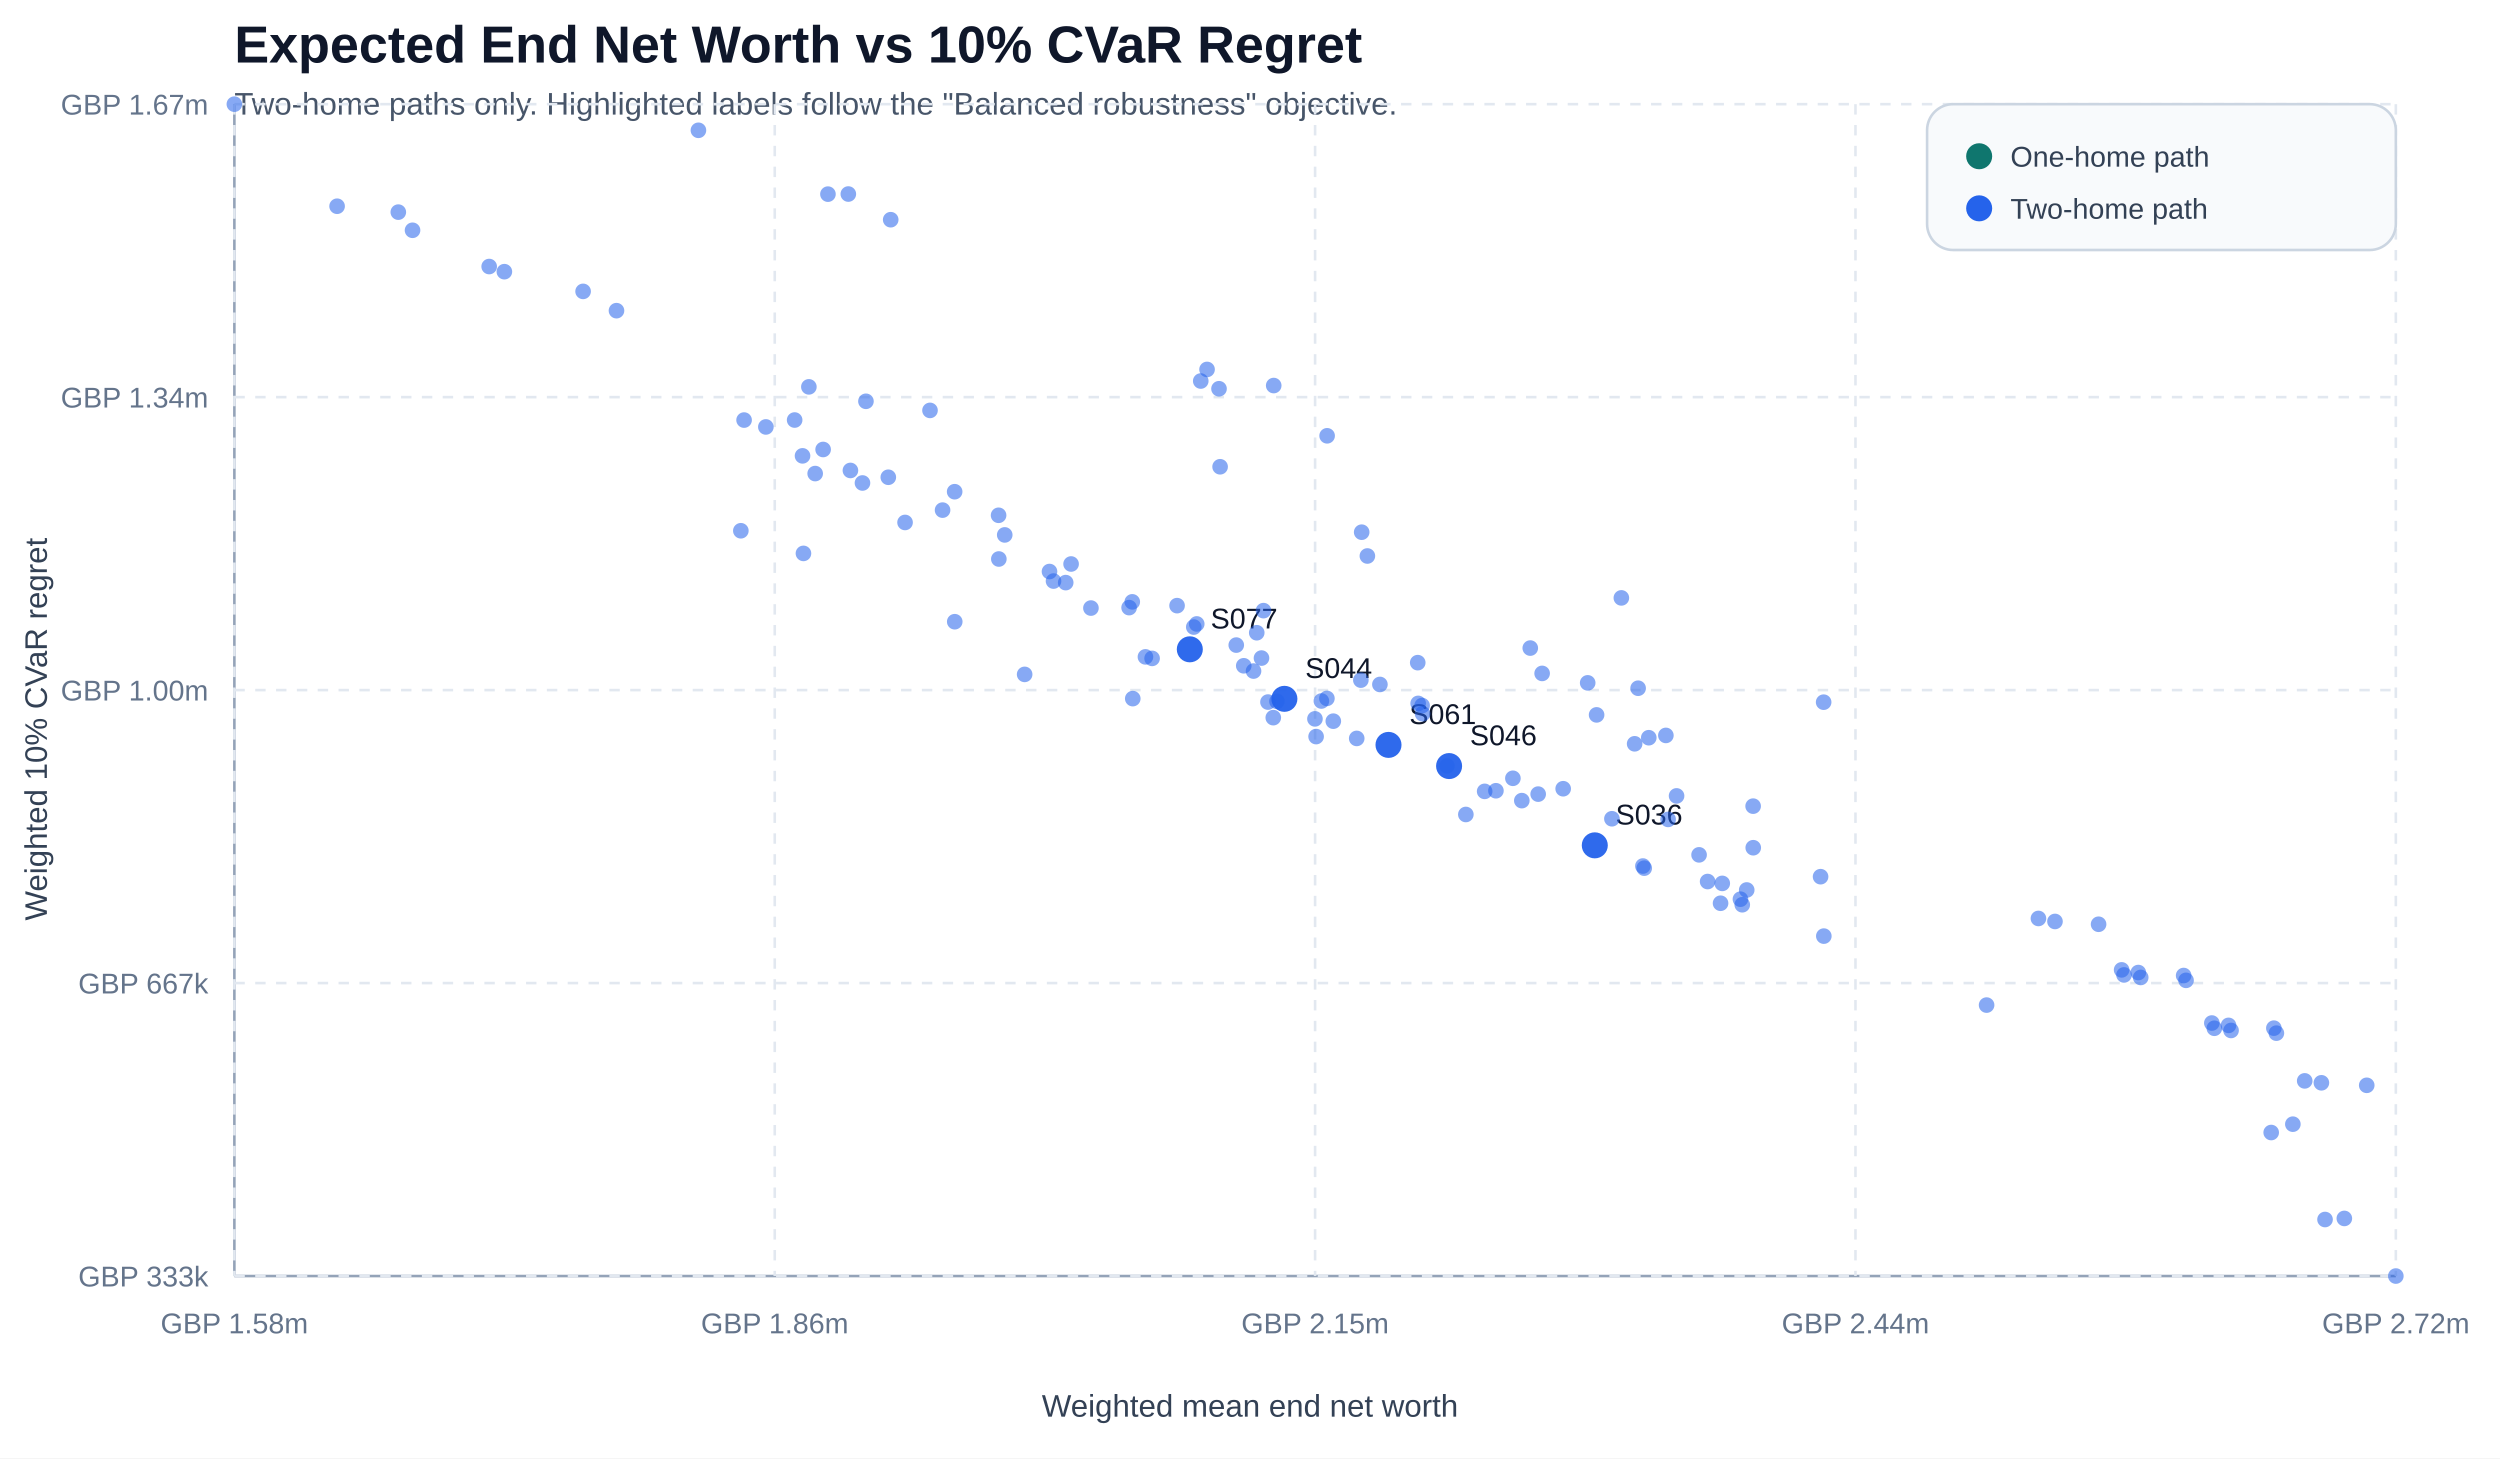
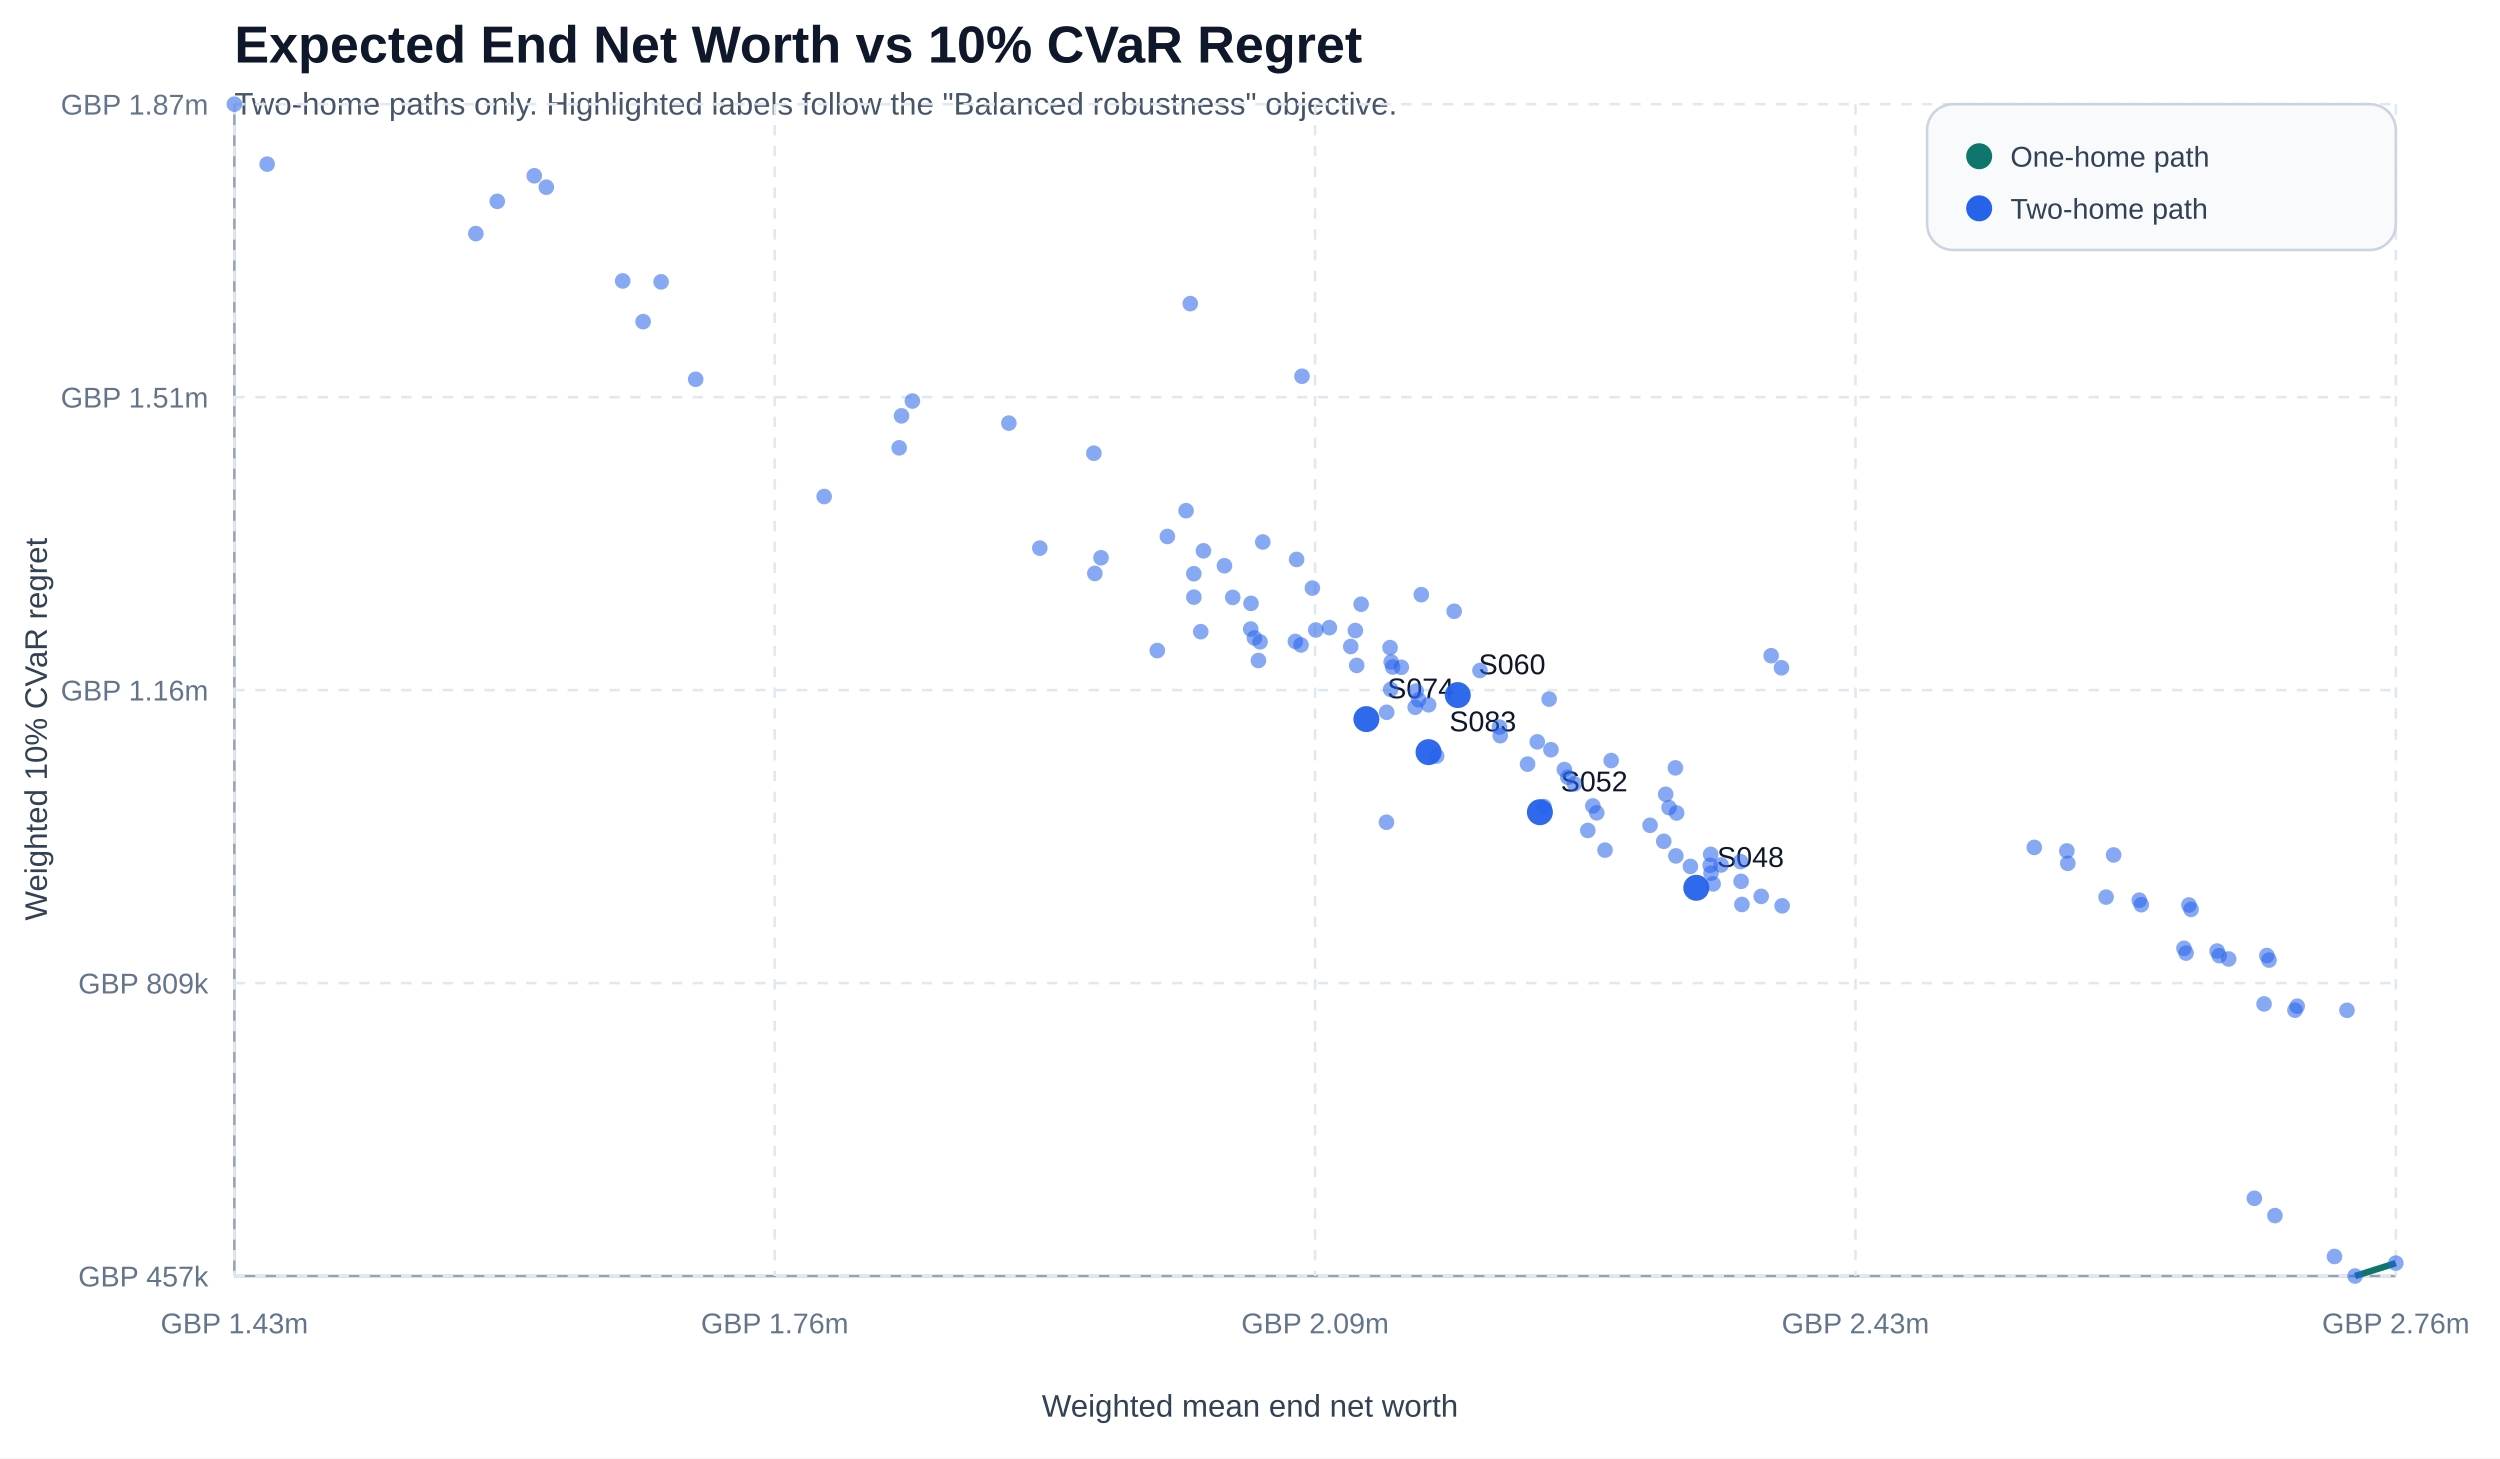
<svg xmlns="http://www.w3.org/2000/svg" width="960" height="560" viewBox="0 0 960 560">
  <rect width="960" height="560" fill="#ffffff" />
  <text x="90" y="24" font-size="20" font-family="Arial, sans-serif" font-weight="700" fill="#0f172a">Expected End Net Worth vs 10% CVaR Regret</text>
  <text x="90" y="44" font-size="12" font-family="Arial, sans-serif" fill="#475569">Two-home paths only. Highlighted labels follow the "Balanced robustness" objective.</text>
  <line x1="90" y1="490" x2="920" y2="490" stroke="#94a3b8" />
  <line x1="90" y1="40" x2="90" y2="490" stroke="#94a3b8" />
  <line x1="90" y1="40" x2="90" y2="490" stroke="#e2e8f0" stroke-dasharray="4 4" />
  <line x1="90" y1="490" x2="920" y2="490" stroke="#e2e8f0" stroke-dasharray="4 4" />
-   <text x="90" y="512" text-anchor="middle" font-size="11" font-family="Arial, sans-serif" fill="#64748b">GBP 1.58m</text>
-   <text x="80" y="494" text-anchor="end" font-size="11" font-family="Arial, sans-serif" fill="#64748b">GBP 333k</text>
+   <text x="90" y="512" text-anchor="middle" font-size="11" font-family="Arial, sans-serif" fill="#64748b">GBP 1.43m</text>
+   <text x="80" y="494" text-anchor="end" font-size="11" font-family="Arial, sans-serif" fill="#64748b">GBP 457k</text>
  <line x1="297.5" y1="40" x2="297.5" y2="490" stroke="#e2e8f0" stroke-dasharray="4 4" />
  <line x1="90" y1="377.5" x2="920" y2="377.5" stroke="#e2e8f0" stroke-dasharray="4 4" />
-   <text x="297.5" y="512" text-anchor="middle" font-size="11" font-family="Arial, sans-serif" fill="#64748b">GBP 1.86m</text>
-   <text x="80" y="381.5" text-anchor="end" font-size="11" font-family="Arial, sans-serif" fill="#64748b">GBP 667k</text>
+   <text x="297.5" y="512" text-anchor="middle" font-size="11" font-family="Arial, sans-serif" fill="#64748b">GBP 1.76m</text>
+   <text x="80" y="381.5" text-anchor="end" font-size="11" font-family="Arial, sans-serif" fill="#64748b">GBP 809k</text>
  <line x1="505" y1="40" x2="505" y2="490" stroke="#e2e8f0" stroke-dasharray="4 4" />
  <line x1="90" y1="265" x2="920" y2="265" stroke="#e2e8f0" stroke-dasharray="4 4" />
-   <text x="505" y="512" text-anchor="middle" font-size="11" font-family="Arial, sans-serif" fill="#64748b">GBP 2.15m</text>
-   <text x="80" y="269" text-anchor="end" font-size="11" font-family="Arial, sans-serif" fill="#64748b">GBP 1.00m</text>
+   <text x="505" y="512" text-anchor="middle" font-size="11" font-family="Arial, sans-serif" fill="#64748b">GBP 2.09m</text>
+   <text x="80" y="269" text-anchor="end" font-size="11" font-family="Arial, sans-serif" fill="#64748b">GBP 1.16m</text>
  <line x1="712.5" y1="40" x2="712.5" y2="490" stroke="#e2e8f0" stroke-dasharray="4 4" />
  <line x1="90" y1="152.5" x2="920" y2="152.5" stroke="#e2e8f0" stroke-dasharray="4 4" />
-   <text x="712.5" y="512" text-anchor="middle" font-size="11" font-family="Arial, sans-serif" fill="#64748b">GBP 2.44m</text>
-   <text x="80" y="156.5" text-anchor="end" font-size="11" font-family="Arial, sans-serif" fill="#64748b">GBP 1.34m</text>
+   <text x="712.5" y="512" text-anchor="middle" font-size="11" font-family="Arial, sans-serif" fill="#64748b">GBP 2.43m</text>
+   <text x="80" y="156.5" text-anchor="end" font-size="11" font-family="Arial, sans-serif" fill="#64748b">GBP 1.51m</text>
  <line x1="920" y1="40" x2="920" y2="490" stroke="#e2e8f0" stroke-dasharray="4 4" />
  <line x1="90" y1="40" x2="920" y2="40" stroke="#e2e8f0" stroke-dasharray="4 4" />
-   <text x="920" y="512" text-anchor="middle" font-size="11" font-family="Arial, sans-serif" fill="#64748b">GBP 2.72m</text>
-   <text x="80" y="44" text-anchor="end" font-size="11" font-family="Arial, sans-serif" fill="#64748b">GBP 1.67m</text>
-   <polyline points="920,490" fill="none" stroke="#0f766e" stroke-width="2.5" />
-   <circle cx="493.206" cy="268.352" r="5" fill="#2563eb" opacity="0.95" />
-   <text x="501.206" y="260.352" font-size="11" font-family="Arial, sans-serif" fill="#0f172a">S044</text>
-   <circle cx="556.45" cy="294.17" r="5" fill="#2563eb" opacity="0.95" />
-   <text x="564.45" y="286.17" font-size="11" font-family="Arial, sans-serif" fill="#0f172a">S046</text>
-   <circle cx="533.185" cy="286.042" r="5" fill="#2563eb" opacity="0.95" />
-   <text x="541.185" y="278.042" font-size="11" font-family="Arial, sans-serif" fill="#0f172a">S061</text>
-   <circle cx="612.4" cy="324.614" r="5" fill="#2563eb" opacity="0.95" />
-   <text x="620.4" y="316.614" font-size="11" font-family="Arial, sans-serif" fill="#0f172a">S036</text>
-   <circle cx="456.886" cy="249.338" r="5" fill="#2563eb" opacity="0.95" />
-   <text x="464.886" y="241.338" font-size="11" font-family="Arial, sans-serif" fill="#0f172a">S077</text>
-   <circle cx="555.642" cy="294.105" r="3" fill="#2563eb" opacity="0.55" />
-   <circle cx="507.412" cy="269.185" r="3" fill="#2563eb" opacity="0.55" />
-   <circle cx="418.918" cy="233.496" r="3" fill="#2563eb" opacity="0.55" />
-   <circle cx="584.376" cy="307.441" r="3" fill="#2563eb" opacity="0.55" />
-   <circle cx="481.358" cy="257.686" r="3" fill="#2563eb" opacity="0.55" />
-   <circle cx="477.601" cy="255.661" r="3" fill="#2563eb" opacity="0.55" />
-   <circle cx="630.873" cy="332.556" r="3" fill="#2563eb" opacity="0.55" />
-   <circle cx="484.412" cy="252.699" r="3" fill="#2563eb" opacity="0.55" />
-   <circle cx="458.408" cy="240.79" r="3" fill="#2563eb" opacity="0.55" />
-   <circle cx="383.555" cy="214.656" r="3" fill="#2563eb" opacity="0.55" />
-   <circle cx="433.577" cy="233.325" r="3" fill="#2563eb" opacity="0.55" />
-   <circle cx="403.006" cy="219.469" r="3" fill="#2563eb" opacity="0.55" />
-   <circle cx="434.98" cy="268.269" r="3" fill="#2563eb" opacity="0.55" />
-   <circle cx="544.574" cy="270.106" r="3" fill="#2563eb" opacity="0.55" />
-   <circle cx="529.886" cy="262.833" r="3" fill="#2563eb" opacity="0.55" />
-   <circle cx="411.298" cy="216.575" r="3" fill="#2563eb" opacity="0.55" />
-   <circle cx="670.74" cy="341.754" r="3" fill="#2563eb" opacity="0.55" />
-   <circle cx="673.203" cy="309.56" r="3" fill="#2563eb" opacity="0.55" />
-   <circle cx="511.989" cy="276.93" r="3" fill="#2563eb" opacity="0.55" />
-   <circle cx="669.032" cy="347.423" r="3" fill="#2563eb" opacity="0.55" />
-   <circle cx="590.659" cy="304.942" r="3" fill="#2563eb" opacity="0.55" />
-   <circle cx="409.229" cy="223.723" r="3" fill="#2563eb" opacity="0.55" />
-   <circle cx="347.541" cy="200.623" r="3" fill="#2563eb" opacity="0.55" />
-   <circle cx="673.246" cy="325.525" r="3" fill="#2563eb" opacity="0.55" />
-   <circle cx="509.531" cy="268.19" r="3" fill="#2563eb" opacity="0.55" />
-   <circle cx="434.792" cy="231.111" r="3" fill="#2563eb" opacity="0.55" />
-   <circle cx="660.694" cy="346.85" r="3" fill="#2563eb" opacity="0.55" />
-   <circle cx="361.945" cy="195.886" r="3" fill="#2563eb" opacity="0.55" />
-   <circle cx="385.816" cy="205.407" r="3" fill="#2563eb" opacity="0.55" />
-   <circle cx="600.258" cy="302.873" r="3" fill="#2563eb" opacity="0.55" />
-   <circle cx="643.803" cy="305.628" r="3" fill="#2563eb" opacity="0.55" />
-   <circle cx="920" cy="490" r="3" fill="#2563eb" opacity="0.55" />
-   <circle cx="668.329" cy="345.286" r="3" fill="#2563eb" opacity="0.55" />
-   <circle cx="618.974" cy="314.402" r="3" fill="#2563eb" opacity="0.55" />
-   <circle cx="633.128" cy="283.283" r="3" fill="#2563eb" opacity="0.55" />
-   <circle cx="490.347" cy="269.316" r="3" fill="#2563eb" opacity="0.55" />
-   <circle cx="652.444" cy="328.262" r="3" fill="#2563eb" opacity="0.55" />
-   <circle cx="592.178" cy="258.593" r="3" fill="#2563eb" opacity="0.55" />
-   <circle cx="639.697" cy="282.403" r="3" fill="#2563eb" opacity="0.55" />
-   <circle cx="580.952" cy="298.865" r="3" fill="#2563eb" opacity="0.55" />
-   <circle cx="640.558" cy="314.653" r="3" fill="#2563eb" opacity="0.55" />
-   <circle cx="900.225" cy="467.879" r="3" fill="#2563eb" opacity="0.55" />
-   <circle cx="700.348" cy="359.465" r="3" fill="#2563eb" opacity="0.55" />
-   <circle cx="892.812" cy="468.293" r="3" fill="#2563eb" opacity="0.55" />
-   <circle cx="520.978" cy="283.553" r="3" fill="#2563eb" opacity="0.55" />
-   <circle cx="562.885" cy="312.762" r="3" fill="#2563eb" opacity="0.55" />
-   <circle cx="341.109" cy="183.266" r="3" fill="#2563eb" opacity="0.55" />
-   <circle cx="629.04" cy="264.281" r="3" fill="#2563eb" opacity="0.55" />
-   <circle cx="504.938" cy="276.045" r="3" fill="#2563eb" opacity="0.55" />
-   <circle cx="872.139" cy="434.892" r="3" fill="#2563eb" opacity="0.55" />
-   <circle cx="880.457" cy="431.684" r="3" fill="#2563eb" opacity="0.55" />
-   <circle cx="326.561" cy="180.656" r="3" fill="#2563eb" opacity="0.55" />
-   <circle cx="313.028" cy="181.851" r="3" fill="#2563eb" opacity="0.55" />
-   <circle cx="908.824" cy="416.758" r="3" fill="#2563eb" opacity="0.55" />
-   <circle cx="331.189" cy="185.466" r="3" fill="#2563eb" opacity="0.55" />
-   <circle cx="587.624" cy="248.859" r="3" fill="#2563eb" opacity="0.55" />
-   <circle cx="891.417" cy="415.797" r="3" fill="#2563eb" opacity="0.55" />
-   <circle cx="609.672" cy="262.217" r="3" fill="#2563eb" opacity="0.55" />
-   <circle cx="474.724" cy="247.715" r="3" fill="#2563eb" opacity="0.55" />
-   <circle cx="885.004" cy="415.056" r="3" fill="#2563eb" opacity="0.55" />
-   <circle cx="661.35" cy="339.225" r="3" fill="#2563eb" opacity="0.55" />
-   <circle cx="655.727" cy="338.509" r="3" fill="#2563eb" opacity="0.55" />
-   <circle cx="294.089" cy="163.942" r="3" fill="#2563eb" opacity="0.55" />
-   <circle cx="613.092" cy="274.515" r="3" fill="#2563eb" opacity="0.55" />
-   <circle cx="627.702" cy="285.619" r="3" fill="#2563eb" opacity="0.55" />
-   <circle cx="874.133" cy="396.731" r="3" fill="#2563eb" opacity="0.55" />
-   <circle cx="525.074" cy="213.501" r="3" fill="#2563eb" opacity="0.55" />
-   <circle cx="873.165" cy="394.814" r="3" fill="#2563eb" opacity="0.55" />
-   <circle cx="285.73" cy="161.307" r="3" fill="#2563eb" opacity="0.55" />
-   <circle cx="485.18" cy="234.486" r="3" fill="#2563eb" opacity="0.55" />
-   <circle cx="316.08" cy="172.604" r="3" fill="#2563eb" opacity="0.55" />
-   <circle cx="856.726" cy="395.698" r="3" fill="#2563eb" opacity="0.55" />
-   <circle cx="570.106" cy="303.885" r="3" fill="#2563eb" opacity="0.55" />
-   <circle cx="855.759" cy="393.746" r="3" fill="#2563eb" opacity="0.55" />
-   <circle cx="574.432" cy="303.65" r="3" fill="#2563eb" opacity="0.55" />
-   <circle cx="850.313" cy="394.852" r="3" fill="#2563eb" opacity="0.55" />
-   <circle cx="849.345" cy="392.844" r="3" fill="#2563eb" opacity="0.55" />
-   <circle cx="762.85" cy="385.955" r="3" fill="#2563eb" opacity="0.55" />
-   <circle cx="522.567" cy="261.167" r="3" fill="#2563eb" opacity="0.55" />
-   <circle cx="839.442" cy="376.455" r="3" fill="#2563eb" opacity="0.55" />
-   <circle cx="699.1" cy="336.646" r="3" fill="#2563eb" opacity="0.55" />
-   <circle cx="838.519" cy="374.605" r="3" fill="#2563eb" opacity="0.55" />
-   <circle cx="442.407" cy="252.821" r="3" fill="#2563eb" opacity="0.55" />
-   <circle cx="822.035" cy="375.343" r="3" fill="#2563eb" opacity="0.55" />
-   <circle cx="439.851" cy="252.237" r="3" fill="#2563eb" opacity="0.55" />
-   <circle cx="821.115" cy="373.46" r="3" fill="#2563eb" opacity="0.55" />
-   <circle cx="544.408" cy="254.459" r="3" fill="#2563eb" opacity="0.55" />
-   <circle cx="546.088" cy="270.938" r="3" fill="#2563eb" opacity="0.55" />
-   <circle cx="815.622" cy="374.372" r="3" fill="#2563eb" opacity="0.55" />
-   <circle cx="814.703" cy="372.432" r="3" fill="#2563eb" opacity="0.55" />
-   <circle cx="631.384" cy="333.375" r="3" fill="#2563eb" opacity="0.55" />
-   <circle cx="366.622" cy="238.738" r="3" fill="#2563eb" opacity="0.55" />
-   <circle cx="468.519" cy="179.238" r="3" fill="#2563eb" opacity="0.55" />
-   <circle cx="522.884" cy="204.362" r="3" fill="#2563eb" opacity="0.55" />
-   <circle cx="482.589" cy="242.973" r="3" fill="#2563eb" opacity="0.55" />
-   <circle cx="805.856" cy="354.913" r="3" fill="#2563eb" opacity="0.55" />
-   <circle cx="459.547" cy="239.593" r="3" fill="#2563eb" opacity="0.55" />
-   <circle cx="789.113" cy="353.842" r="3" fill="#2563eb" opacity="0.55" />
-   <circle cx="782.758" cy="352.689" r="3" fill="#2563eb" opacity="0.55" />
-   <circle cx="488.939" cy="275.579" r="3" fill="#2563eb" opacity="0.55" />
-   <circle cx="505.385" cy="282.846" r="3" fill="#2563eb" opacity="0.55" />
-   <circle cx="393.461" cy="258.964" r="3" fill="#2563eb" opacity="0.55" />
-   <circle cx="700.278" cy="269.639" r="3" fill="#2563eb" opacity="0.55" />
-   <circle cx="404.552" cy="223.127" r="3" fill="#2563eb" opacity="0.55" />
-   <circle cx="546.282" cy="274.095" r="3" fill="#2563eb" opacity="0.55" />
-   <circle cx="622.601" cy="229.591" r="3" fill="#2563eb" opacity="0.55" />
-   <circle cx="486.902" cy="269.593" r="3" fill="#2563eb" opacity="0.55" />
-   <circle cx="461.087" cy="146.311" r="3" fill="#2563eb" opacity="0.55" />
-   <circle cx="332.522" cy="154.1" r="3" fill="#2563eb" opacity="0.55" />
-   <circle cx="451.993" cy="232.566" r="3" fill="#2563eb" opacity="0.55" />
-   <circle cx="284.484" cy="203.813" r="3" fill="#2563eb" opacity="0.55" />
-   <circle cx="509.613" cy="167.347" r="3" fill="#2563eb" opacity="0.55" />
-   <circle cx="463.509" cy="141.868" r="3" fill="#2563eb" opacity="0.55" />
-   <circle cx="489.105" cy="148.053" r="3" fill="#2563eb" opacity="0.55" />
-   <circle cx="308.525" cy="212.506" r="3" fill="#2563eb" opacity="0.55" />
-   <circle cx="383.457" cy="197.872" r="3" fill="#2563eb" opacity="0.55" />
-   <circle cx="366.585" cy="188.816" r="3" fill="#2563eb" opacity="0.55" />
-   <circle cx="468.102" cy="149.28" r="3" fill="#2563eb" opacity="0.55" />
-   <circle cx="357.123" cy="157.594" r="3" fill="#2563eb" opacity="0.55" />
-   <circle cx="310.607" cy="148.556" r="3" fill="#2563eb" opacity="0.55" />
-   <circle cx="308.172" cy="175.047" r="3" fill="#2563eb" opacity="0.55" />
-   <circle cx="342.029" cy="84.367" r="3" fill="#2563eb" opacity="0.55" />
-   <circle cx="223.911" cy="111.892" r="3" fill="#2563eb" opacity="0.55" />
-   <circle cx="305.141" cy="161.291" r="3" fill="#2563eb" opacity="0.55" />
-   <circle cx="236.728" cy="119.298" r="3" fill="#2563eb" opacity="0.55" />
-   <circle cx="268.195" cy="50.037" r="3" fill="#2563eb" opacity="0.55" />
-   <circle cx="152.951" cy="81.459" r="3" fill="#2563eb" opacity="0.55" />
-   <circle cx="193.678" cy="104.325" r="3" fill="#2563eb" opacity="0.55" />
-   <circle cx="325.758" cy="74.51" r="3" fill="#2563eb" opacity="0.55" />
-   <circle cx="317.931" cy="74.55" r="3" fill="#2563eb" opacity="0.55" />
-   <circle cx="187.846" cy="102.351" r="3" fill="#2563eb" opacity="0.55" />
-   <circle cx="158.413" cy="88.43" r="3" fill="#2563eb" opacity="0.55" />
-   <circle cx="129.443" cy="79.194" r="3" fill="#2563eb" opacity="0.55" />
+   <text x="920" y="512" text-anchor="middle" font-size="11" font-family="Arial, sans-serif" fill="#64748b">GBP 2.76m</text>
+   <text x="80" y="44" text-anchor="end" font-size="11" font-family="Arial, sans-serif" fill="#64748b">GBP 1.87m</text>
+   <polyline points="904.342,490 920,485.042" fill="none" stroke="#0f766e" stroke-width="2.5" />
+   <circle cx="591.321" cy="311.881" r="5" fill="#2563eb" opacity="0.95" />
+   <text x="599.321" y="303.881" font-size="11" font-family="Arial, sans-serif" fill="#0f172a">S052</text>
+   <circle cx="524.688" cy="276.14" r="5" fill="#2563eb" opacity="0.95" />
+   <text x="532.688" y="268.14" font-size="11" font-family="Arial, sans-serif" fill="#0f172a">S074</text>
+   <circle cx="548.556" cy="288.819" r="5" fill="#2563eb" opacity="0.95" />
+   <text x="556.556" y="280.819" font-size="11" font-family="Arial, sans-serif" fill="#0f172a">S083</text>
+   <circle cx="559.784" cy="266.905" r="5" fill="#2563eb" opacity="0.95" />
+   <text x="567.784" y="258.905" font-size="11" font-family="Arial, sans-serif" fill="#0f172a">S060</text>
+   <circle cx="651.364" cy="340.913" r="5" fill="#2563eb" opacity="0.95" />
+   <text x="659.364" y="332.913" font-size="11" font-family="Arial, sans-serif" fill="#0f172a">S048</text>
+   <circle cx="668.889" cy="347.326" r="3" fill="#2563eb" opacity="0.55" />
+   <circle cx="483.24" cy="253.635" r="3" fill="#2563eb" opacity="0.55" />
+   <circle cx="611.655" cy="309.472" r="3" fill="#2563eb" opacity="0.55" />
+   <circle cx="616.324" cy="326.442" r="3" fill="#2563eb" opacity="0.55" />
+   <circle cx="461.084" cy="242.564" r="3" fill="#2563eb" opacity="0.55" />
+   <circle cx="586.582" cy="293.422" r="3" fill="#2563eb" opacity="0.55" />
+   <circle cx="643.535" cy="328.665" r="3" fill="#2563eb" opacity="0.55" />
+   <circle cx="543.816" cy="265.368" r="3" fill="#2563eb" opacity="0.55" />
+   <circle cx="533.779" cy="248.696" r="3" fill="#2563eb" opacity="0.55" />
+   <circle cx="590.314" cy="284.871" r="3" fill="#2563eb" opacity="0.55" />
+   <circle cx="520.454" cy="242.124" r="3" fill="#2563eb" opacity="0.55" />
+   <circle cx="499.584" cy="247.664" r="3" fill="#2563eb" opacity="0.55" />
+   <circle cx="592.889" cy="309.735" r="3" fill="#2563eb" opacity="0.55" />
+   <circle cx="518.679" cy="248.267" r="3" fill="#2563eb" opacity="0.55" />
+   <circle cx="649.118" cy="332.711" r="3" fill="#2563eb" opacity="0.55" />
+   <circle cx="657.035" cy="335.291" r="3" fill="#2563eb" opacity="0.55" />
+   <circle cx="600.718" cy="295.51" r="3" fill="#2563eb" opacity="0.55" />
+   <circle cx="576.086" cy="282.498" r="3" fill="#2563eb" opacity="0.55" />
+   <circle cx="657.843" cy="339.416" r="3" fill="#2563eb" opacity="0.55" />
+   <circle cx="575.786" cy="279.2" r="3" fill="#2563eb" opacity="0.55" />
+   <circle cx="594.867" cy="268.46" r="3" fill="#2563eb" opacity="0.55" />
+   <circle cx="505.269" cy="241.91" r="3" fill="#2563eb" opacity="0.55" />
+   <circle cx="544.746" cy="268.709" r="3" fill="#2563eb" opacity="0.55" />
+   <circle cx="609.711" cy="318.892" r="3" fill="#2563eb" opacity="0.55" />
+   <circle cx="633.622" cy="316.911" r="3" fill="#2563eb" opacity="0.55" />
+   <circle cx="483.857" cy="246.472" r="3" fill="#2563eb" opacity="0.55" />
+   <circle cx="545.781" cy="228.351" r="3" fill="#2563eb" opacity="0.55" />
+   <circle cx="532.487" cy="273.521" r="3" fill="#2563eb" opacity="0.55" />
+   <circle cx="520.973" cy="255.519" r="3" fill="#2563eb" opacity="0.55" />
+   <circle cx="639.62" cy="305.001" r="3" fill="#2563eb" opacity="0.55" />
+   <circle cx="522.677" cy="232.023" r="3" fill="#2563eb" opacity="0.55" />
+   <circle cx="638.886" cy="323.055" r="3" fill="#2563eb" opacity="0.55" />
+   <circle cx="558.394" cy="234.734" r="3" fill="#2563eb" opacity="0.55" />
+   <circle cx="668.584" cy="338.443" r="3" fill="#2563eb" opacity="0.55" />
+   <circle cx="613.152" cy="312.122" r="3" fill="#2563eb" opacity="0.55" />
+   <circle cx="604.578" cy="301.014" r="3" fill="#2563eb" opacity="0.55" />
+   <circle cx="503.961" cy="225.834" r="3" fill="#2563eb" opacity="0.55" />
+   <circle cx="399.288" cy="210.473" r="3" fill="#2563eb" opacity="0.55" />
+   <circle cx="668.381" cy="330.865" r="3" fill="#2563eb" opacity="0.55" />
+   <circle cx="684.335" cy="347.836" r="3" fill="#2563eb" opacity="0.55" />
+   <circle cx="534.027" cy="264.721" r="3" fill="#2563eb" opacity="0.55" />
+   <circle cx="534.214" cy="254.203" r="3" fill="#2563eb" opacity="0.55" />
+   <circle cx="497.422" cy="246.308" r="3" fill="#2563eb" opacity="0.55" />
+   <circle cx="420.418" cy="220.207" r="3" fill="#2563eb" opacity="0.55" />
+   <circle cx="676.298" cy="344.212" r="3" fill="#2563eb" opacity="0.55" />
+   <circle cx="551.676" cy="290.309" r="3" fill="#2563eb" opacity="0.55" />
+   <circle cx="548.59" cy="270.636" r="3" fill="#2563eb" opacity="0.55" />
+   <circle cx="422.788" cy="214.184" r="3" fill="#2563eb" opacity="0.55" />
+   <circle cx="510.488" cy="241.005" r="3" fill="#2563eb" opacity="0.55" />
+   <circle cx="480.386" cy="231.698" r="3" fill="#2563eb" opacity="0.55" />
+   <circle cx="480.268" cy="241.547" r="3" fill="#2563eb" opacity="0.55" />
+   <circle cx="660.893" cy="332.155" r="3" fill="#2563eb" opacity="0.55" />
+   <circle cx="920" cy="485.042" r="3" fill="#2563eb" opacity="0.55" />
+   <circle cx="904.342" cy="490" r="3" fill="#2563eb" opacity="0.55" />
+   <circle cx="543.431" cy="271.593" r="3" fill="#2563eb" opacity="0.55" />
+   <circle cx="481.699" cy="244.968" r="3" fill="#2563eb" opacity="0.55" />
+   <circle cx="602.049" cy="298.45" r="3" fill="#2563eb" opacity="0.55" />
+   <circle cx="473.366" cy="229.398" r="3" fill="#2563eb" opacity="0.55" />
+   <circle cx="534.785" cy="256.137" r="3" fill="#2563eb" opacity="0.55" />
+   <circle cx="896.444" cy="482.493" r="3" fill="#2563eb" opacity="0.55" />
+   <circle cx="595.564" cy="287.891" r="3" fill="#2563eb" opacity="0.55" />
+   <circle cx="458.432" cy="220.312" r="3" fill="#2563eb" opacity="0.55" />
+   <circle cx="656.902" cy="328.075" r="3" fill="#2563eb" opacity="0.55" />
+   <circle cx="873.571" cy="466.783" r="3" fill="#2563eb" opacity="0.55" />
+   <circle cx="497.897" cy="214.827" r="3" fill="#2563eb" opacity="0.55" />
+   <circle cx="865.673" cy="460.151" r="3" fill="#2563eb" opacity="0.55" />
+   <circle cx="458.446" cy="229.307" r="3" fill="#2563eb" opacity="0.55" />
+   <circle cx="538.111" cy="256.237" r="3" fill="#2563eb" opacity="0.55" />
+   <circle cx="643.825" cy="312.187" r="3" fill="#2563eb" opacity="0.55" />
+   <circle cx="656.705" cy="332.267" r="3" fill="#2563eb" opacity="0.55" />
+   <circle cx="640.922" cy="310.121" r="3" fill="#2563eb" opacity="0.55" />
+   <circle cx="470.189" cy="217.24" r="3" fill="#2563eb" opacity="0.55" />
+   <circle cx="448.28" cy="206.004" r="3" fill="#2563eb" opacity="0.55" />
+   <circle cx="618.691" cy="292.05" r="3" fill="#2563eb" opacity="0.55" />
+   <circle cx="462.122" cy="211.518" r="3" fill="#2563eb" opacity="0.55" />
+   <circle cx="901.236" cy="387.966" r="3" fill="#2563eb" opacity="0.55" />
+   <circle cx="484.901" cy="208.12" r="3" fill="#2563eb" opacity="0.55" />
+   <circle cx="881.264" cy="387.914" r="3" fill="#2563eb" opacity="0.55" />
+   <circle cx="882.138" cy="386.392" r="3" fill="#2563eb" opacity="0.55" />
+   <circle cx="869.405" cy="385.51" r="3" fill="#2563eb" opacity="0.55" />
+   <circle cx="871.3" cy="368.672" r="3" fill="#2563eb" opacity="0.55" />
+   <circle cx="870.466" cy="366.934" r="3" fill="#2563eb" opacity="0.55" />
+   <circle cx="855.804" cy="368.251" r="3" fill="#2563eb" opacity="0.55" />
+   <circle cx="852.202" cy="366.983" r="3" fill="#2563eb" opacity="0.55" />
+   <circle cx="851.367" cy="365.203" r="3" fill="#2563eb" opacity="0.55" />
+   <circle cx="839.469" cy="365.988" r="3" fill="#2563eb" opacity="0.55" />
+   <circle cx="838.634" cy="364.157" r="3" fill="#2563eb" opacity="0.55" />
+   <circle cx="841.364" cy="349.211" r="3" fill="#2563eb" opacity="0.55" />
+   <circle cx="840.544" cy="347.506" r="3" fill="#2563eb" opacity="0.55" />
+   <circle cx="822.266" cy="347.405" r="3" fill="#2563eb" opacity="0.55" />
+   <circle cx="821.472" cy="345.677" r="3" fill="#2563eb" opacity="0.55" />
+   <circle cx="808.74" cy="344.482" r="3" fill="#2563eb" opacity="0.55" />
+   <circle cx="811.638" cy="328.302" r="3" fill="#2563eb" opacity="0.55" />
+   <circle cx="794.037" cy="331.525" r="3" fill="#2563eb" opacity="0.55" />
+   <circle cx="793.671" cy="326.749" r="3" fill="#2563eb" opacity="0.55" />
+   <circle cx="781.168" cy="325.402" r="3" fill="#2563eb" opacity="0.55" />
+   <circle cx="455.453" cy="196.109" r="3" fill="#2563eb" opacity="0.55" />
+   <circle cx="643.352" cy="294.864" r="3" fill="#2563eb" opacity="0.55" />
+   <circle cx="532.406" cy="315.742" r="3" fill="#2563eb" opacity="0.55" />
+   <circle cx="684.08" cy="256.438" r="3" fill="#2563eb" opacity="0.55" />
+   <circle cx="680.131" cy="251.795" r="3" fill="#2563eb" opacity="0.55" />
+   <circle cx="568.307" cy="257.477" r="3" fill="#2563eb" opacity="0.55" />
+   <circle cx="444.403" cy="249.807" r="3" fill="#2563eb" opacity="0.55" />
+   <circle cx="345.285" cy="171.966" r="3" fill="#2563eb" opacity="0.55" />
+   <circle cx="346.177" cy="159.689" r="3" fill="#2563eb" opacity="0.55" />
+   <circle cx="350.353" cy="153.998" r="3" fill="#2563eb" opacity="0.55" />
+   <circle cx="420.045" cy="174.027" r="3" fill="#2563eb" opacity="0.55" />
+   <circle cx="499.972" cy="144.483" r="3" fill="#2563eb" opacity="0.55" />
+   <circle cx="316.482" cy="190.664" r="3" fill="#2563eb" opacity="0.55" />
+   <circle cx="387.402" cy="162.476" r="3" fill="#2563eb" opacity="0.55" />
+   <circle cx="457.054" cy="116.592" r="3" fill="#2563eb" opacity="0.55" />
+   <circle cx="246.958" cy="123.51" r="3" fill="#2563eb" opacity="0.55" />
+   <circle cx="253.864" cy="108.228" r="3" fill="#2563eb" opacity="0.55" />
+   <circle cx="239.12" cy="107.88" r="3" fill="#2563eb" opacity="0.55" />
+   <circle cx="267.14" cy="145.644" r="3" fill="#2563eb" opacity="0.55" />
+   <circle cx="182.722" cy="89.704" r="3" fill="#2563eb" opacity="0.55" />
+   <circle cx="190.949" cy="77.315" r="3" fill="#2563eb" opacity="0.55" />
+   <circle cx="209.783" cy="71.879" r="3" fill="#2563eb" opacity="0.55" />
+   <circle cx="205.154" cy="67.494" r="3" fill="#2563eb" opacity="0.55" />
+   <circle cx="102.593" cy="63.028" r="3" fill="#2563eb" opacity="0.55" />
  <circle cx="90" cy="40" r="3" fill="#2563eb" opacity="0.55" />
  <text x="480" y="544" text-anchor="middle" font-size="12" font-family="Arial, sans-serif" fill="#334155">Weighted mean end net worth</text>
  <text x="18" y="280" transform="rotate(-90 18 280)" text-anchor="middle" font-size="12" font-family="Arial, sans-serif" fill="#334155">Weighted 10% CVaR regret</text>
  <rect x="740" y="40" width="180" height="56" rx="10" fill="#f8fafc" stroke="#cbd5e1" />
  <circle cx="760" cy="60" r="5" fill="#0f766e" />
  <text x="772" y="64" font-size="11" font-family="Arial, sans-serif" fill="#334155">One-home path</text>
  <circle cx="760" cy="80" r="5" fill="#2563eb" />
  <text x="772" y="84" font-size="11" font-family="Arial, sans-serif" fill="#334155">Two-home path</text>
</svg>
